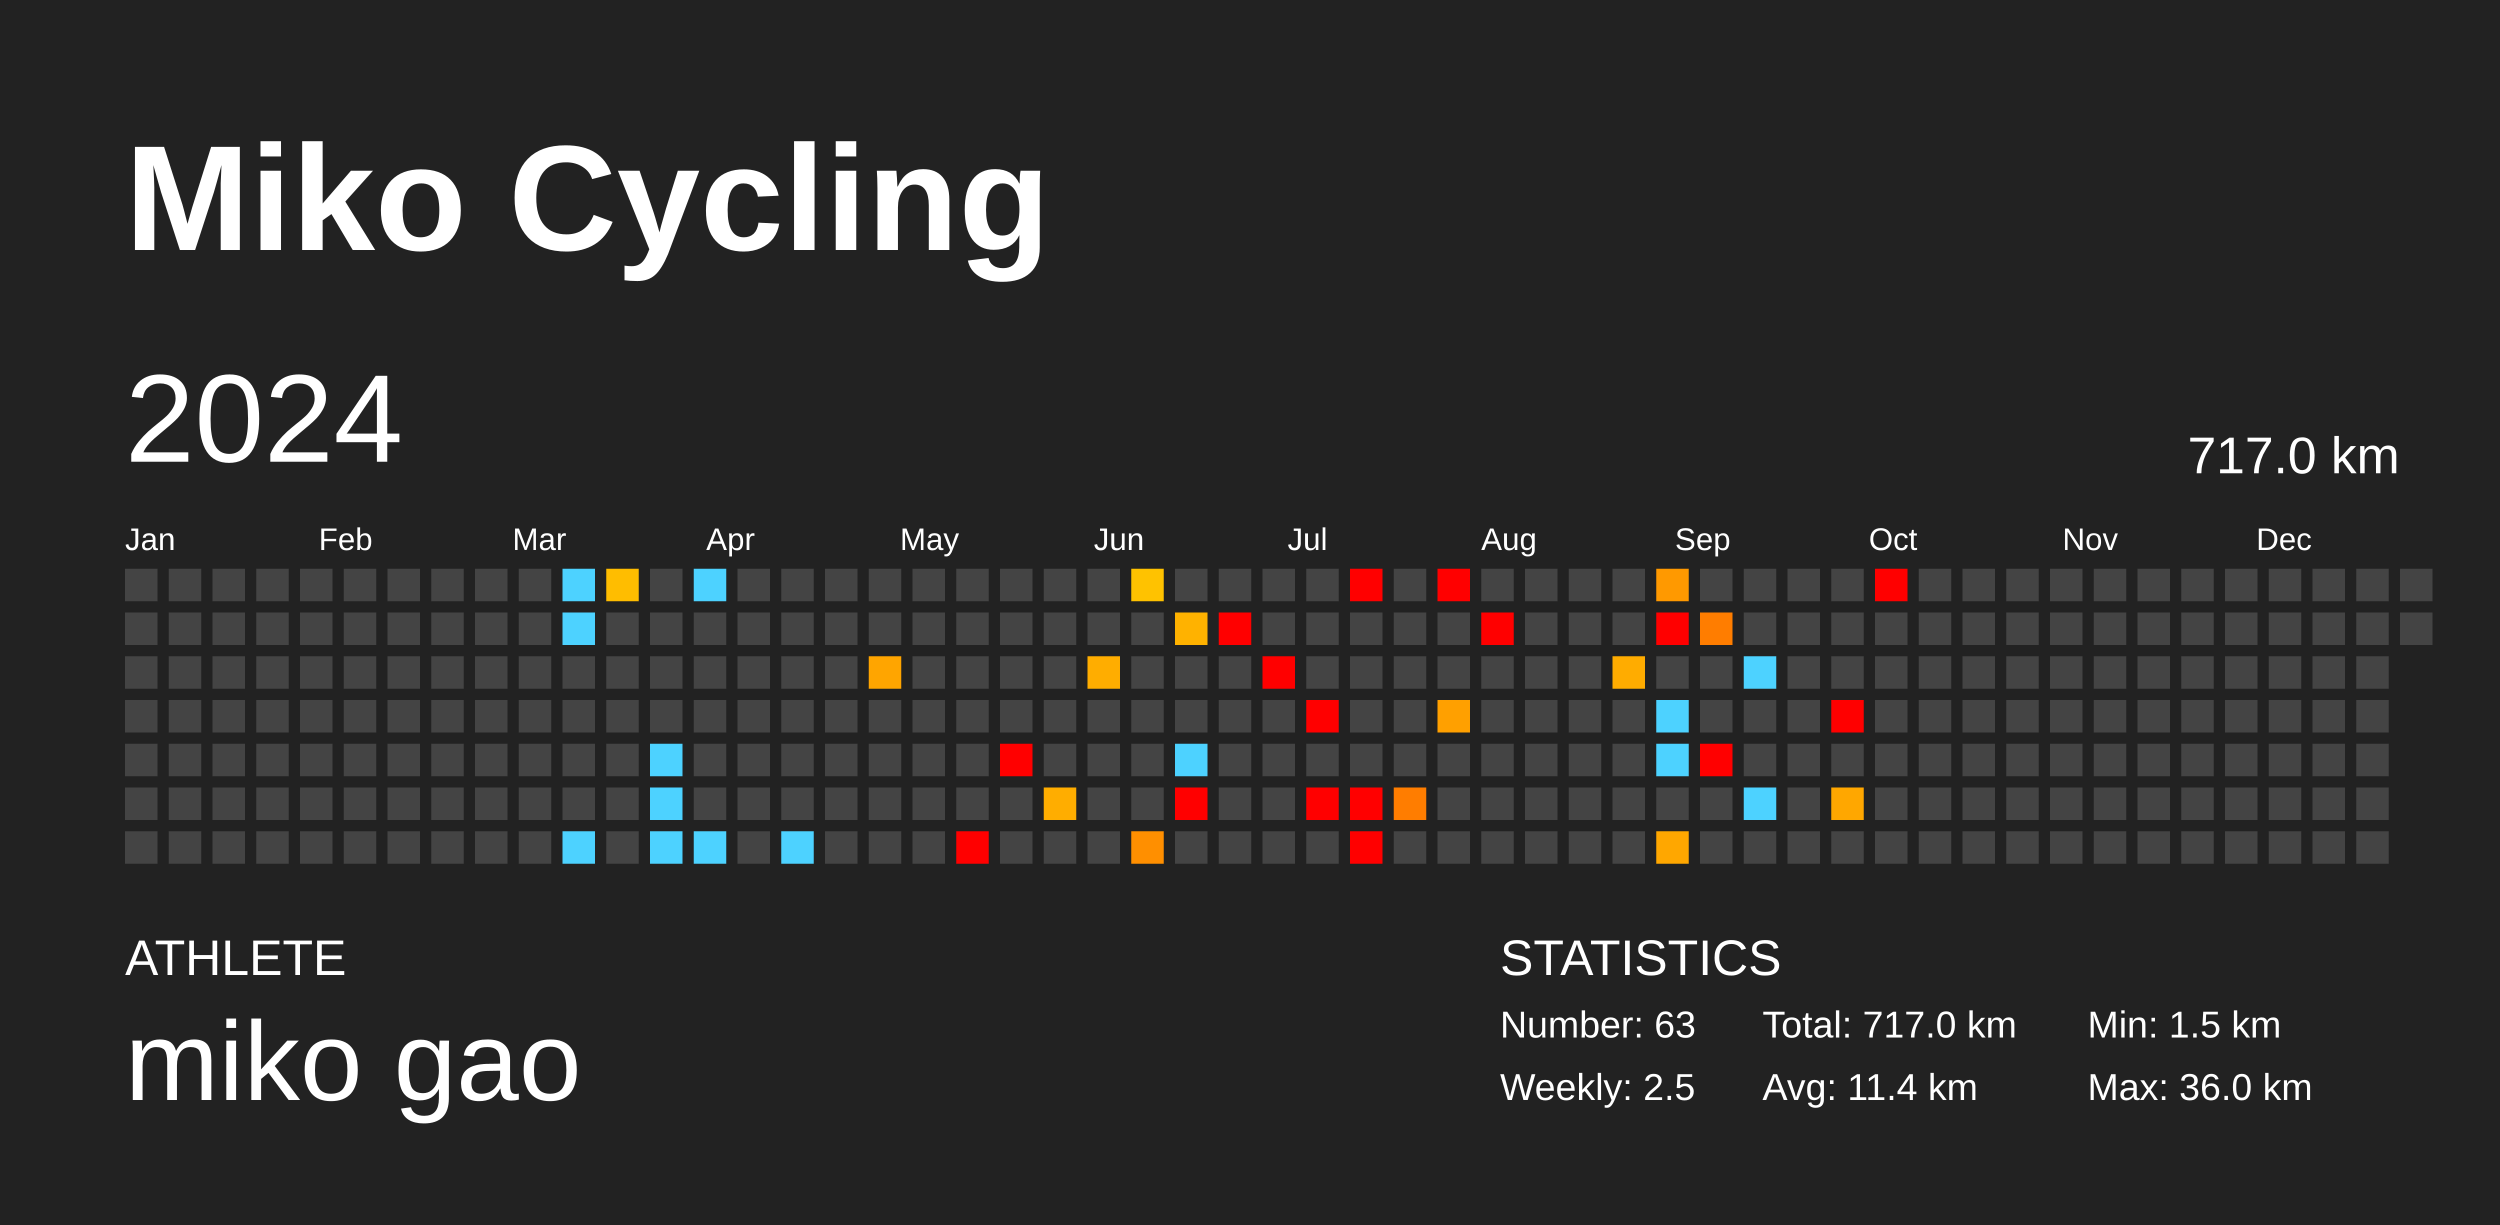
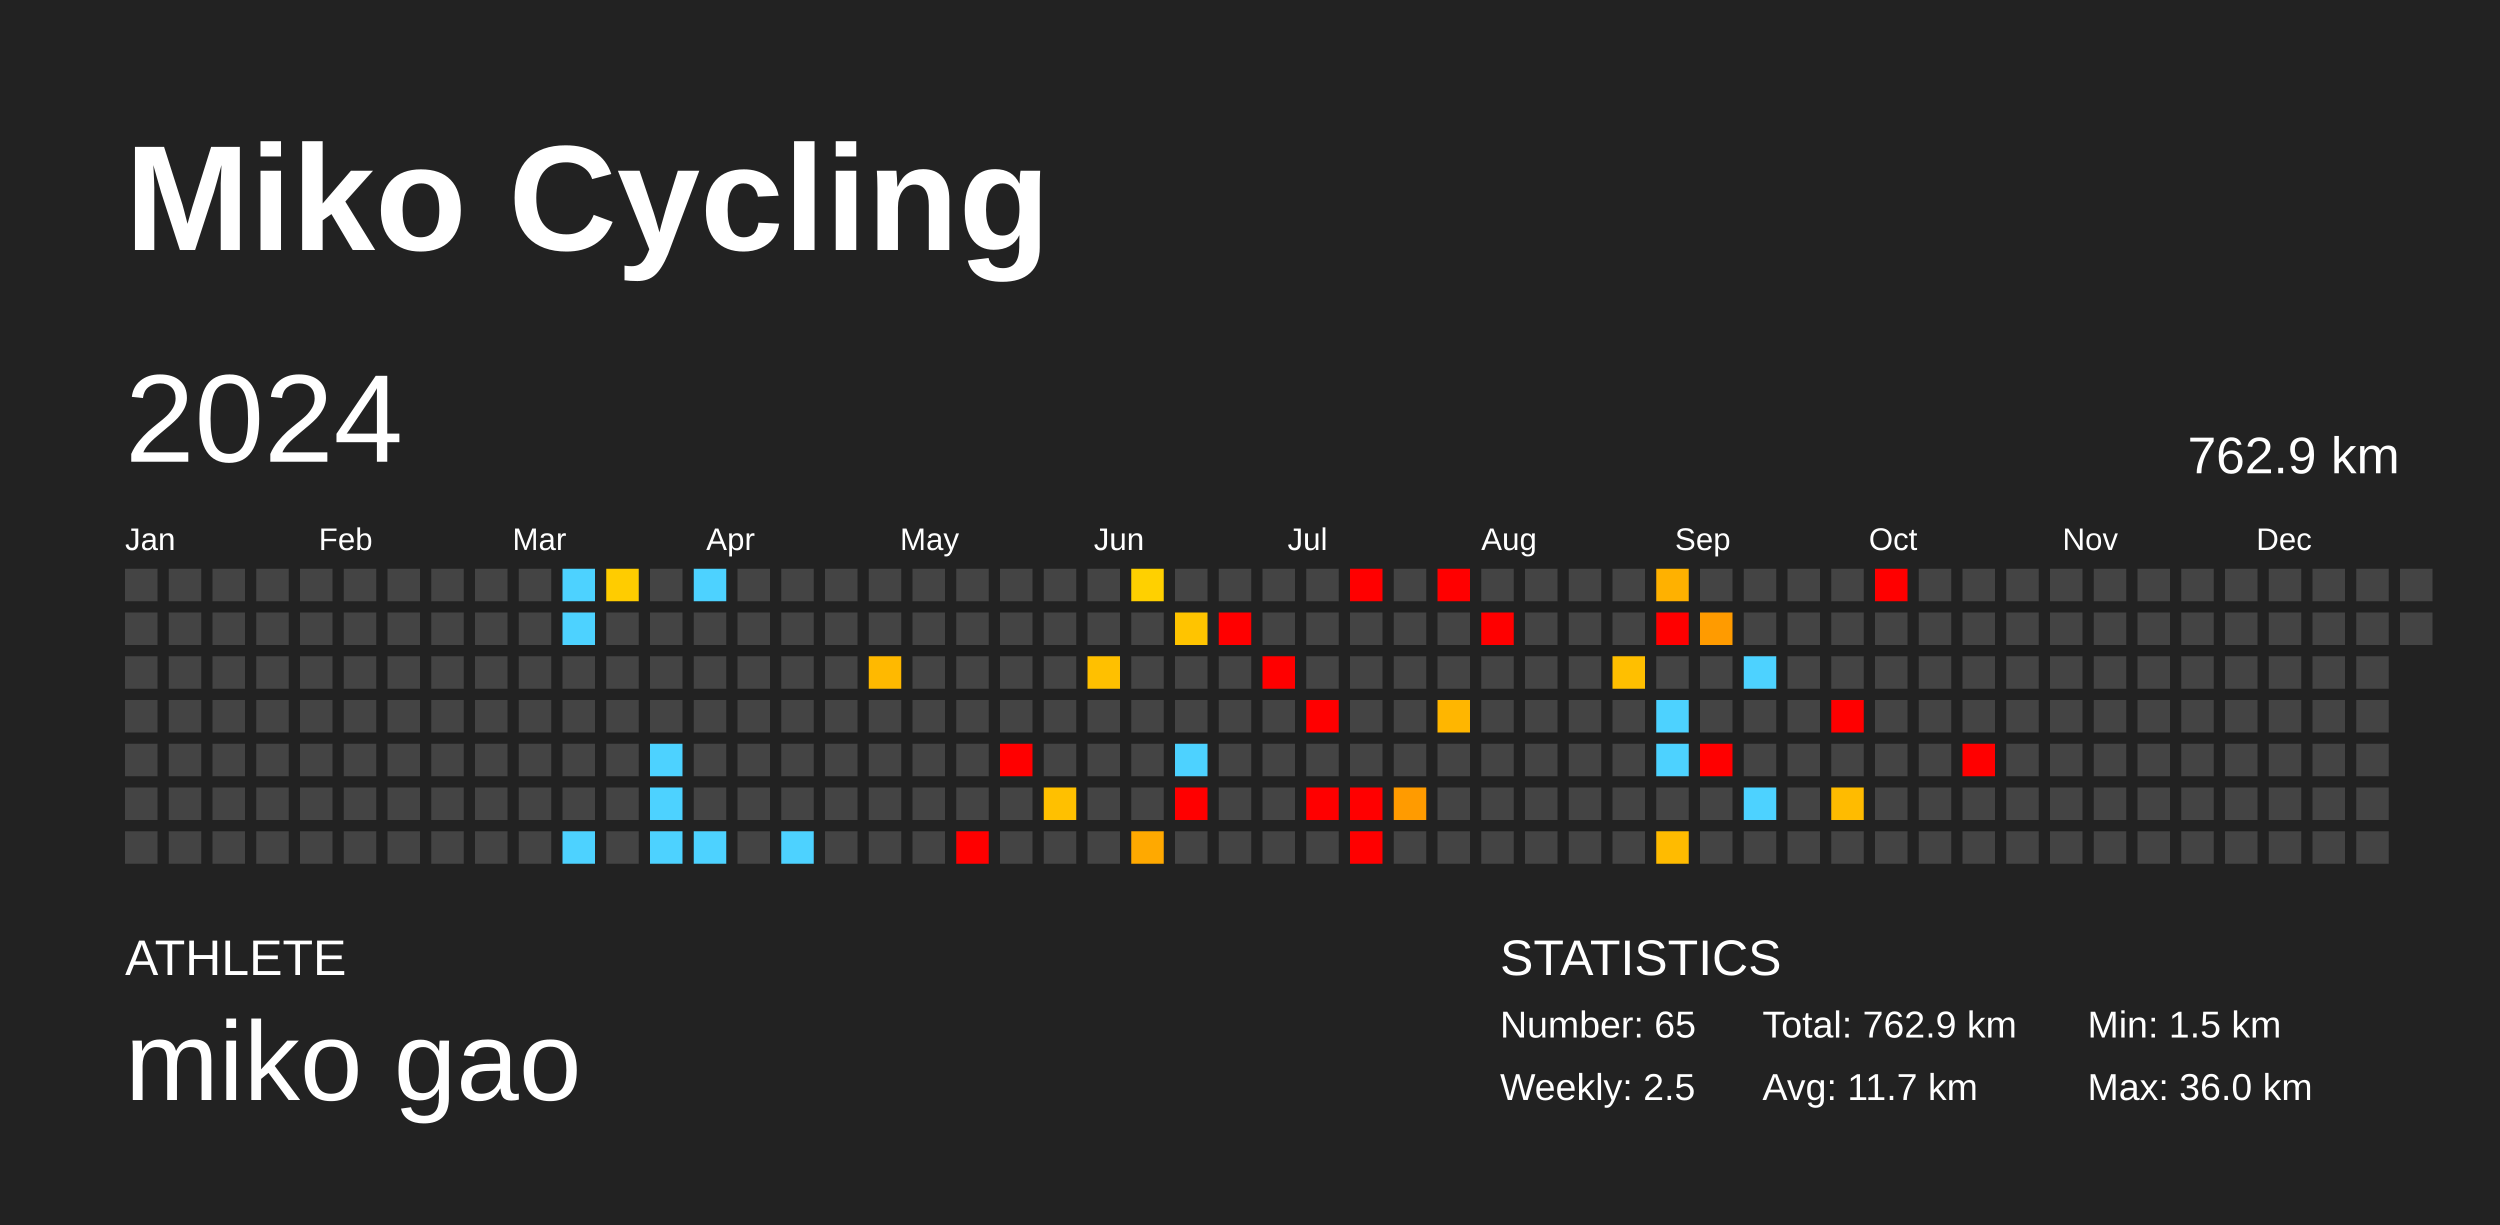
<svg xmlns="http://www.w3.org/2000/svg" baseProfile="full" height="98mm" version="1.1" viewBox="0,0,200,98" width="200mm">
  <defs />
  <rect fill="#222222" height="98" width="200" x="0" y="0" />
  <text fill="#FFFFFF" style="font-size:12px; font-family:Arial; font-weight:bold;" x="10" y="20">Miko Cycling</text>
  <text fill="#FFFFFF" style="font-size:4px; font-family:Arial" x="10" y="78">ATHLETE</text>
  <text fill="#FFFFFF" style="font-size:9px; font-family:Arial" x="10" y="88">miko gao</text>
  <text fill="#FFFFFF" style="font-size:4px; font-family:Arial" x="120" y="78">STATISTICS</text>
-   <text fill="#FFFFFF" style="font-size:3px; font-family:Arial" x="120" y="83">Number: 63</text>
+   <text fill="#FFFFFF" style="font-size:3px; font-family:Arial" x="120" y="83">Number: 65</text>
  <text fill="#FFFFFF" style="font-size:3px; font-family:Arial" x="120" y="88">Weekly: 2.5</text>
-   <text fill="#FFFFFF" style="font-size:3px; font-family:Arial" x="141" y="83">Total: 717.0 km</text>
-   <text fill="#FFFFFF" style="font-size:3px; font-family:Arial" x="141" y="88">Avg: 11.4 km</text>
+   <text fill="#FFFFFF" style="font-size:3px; font-family:Arial" x="141" y="83">Total: 762.9 km</text>
+   <text fill="#FFFFFF" style="font-size:3px; font-family:Arial" x="141" y="88">Avg: 11.7 km</text>
  <text fill="#FFFFFF" style="font-size:3px; font-family:Arial" x="167" y="83">Min: 1.5 km</text>
  <text fill="#FFFFFF" style="font-size:3px; font-family:Arial" x="167" y="88">Max: 36.0 km</text>
  <text dominant-baseline="hanging" fill="#FFFFFF" style="font-size:10.0px; font-family:Arial;" x="10" y="30">2024</text>
-   <text dominant-baseline="hanging" fill="#FFFFFF" style="font-size:4.125px; font-family:Arial;" x="175" y="35">717.0 km</text>
+   <text dominant-baseline="hanging" fill="#FFFFFF" style="font-size:4.125px; font-family:Arial;" x="175" y="35">762.9 km</text>
  <text fill="#FFFFFF" style="font-size:2.5px; font-family:Arial" x="10.0" y="44">Jan</text>
  <text fill="#FFFFFF" style="font-size:2.5px; font-family:Arial" x="25.5" y="44">Feb</text>
  <text fill="#FFFFFF" style="font-size:2.5px; font-family:Arial" x="41.0" y="44">Mar</text>
  <text fill="#FFFFFF" style="font-size:2.5px; font-family:Arial" x="56.5" y="44">Apr</text>
  <text fill="#FFFFFF" style="font-size:2.5px; font-family:Arial" x="72.0" y="44">May</text>
  <text fill="#FFFFFF" style="font-size:2.5px; font-family:Arial" x="87.5" y="44">Jun</text>
  <text fill="#FFFFFF" style="font-size:2.5px; font-family:Arial" x="103.0" y="44">Jul</text>
  <text fill="#FFFFFF" style="font-size:2.5px; font-family:Arial" x="118.5" y="44">Aug</text>
  <text fill="#FFFFFF" style="font-size:2.5px; font-family:Arial" x="134.0" y="44">Sep</text>
  <text fill="#FFFFFF" style="font-size:2.5px; font-family:Arial" x="149.5" y="44">Oct</text>
  <text fill="#FFFFFF" style="font-size:2.5px; font-family:Arial" x="165.0" y="44">Nov</text>
  <text fill="#FFFFFF" style="font-size:2.5px; font-family:Arial" x="180.5" y="44">Dec</text>
  <rect fill="#444444" height="2.6" width="2.6" x="10.0" y="45.5" />
  <rect fill="#444444" height="2.6" width="2.6" x="10.0" y="49.0" />
  <rect fill="#444444" height="2.6" width="2.6" x="10.0" y="52.5" />
  <rect fill="#444444" height="2.6" width="2.6" x="10.0" y="56.0" />
  <rect fill="#444444" height="2.6" width="2.6" x="10.0" y="59.5" />
  <rect fill="#444444" height="2.6" width="2.6" x="10.0" y="63.0" />
  <rect fill="#444444" height="2.6" width="2.6" x="10.0" y="66.5" />
  <rect fill="#444444" height="2.6" width="2.6" x="13.5" y="45.5" />
  <rect fill="#444444" height="2.6" width="2.6" x="13.5" y="49.0" />
  <rect fill="#444444" height="2.6" width="2.6" x="13.5" y="52.5" />
  <rect fill="#444444" height="2.6" width="2.6" x="13.5" y="56.0" />
  <rect fill="#444444" height="2.6" width="2.6" x="13.5" y="59.5" />
  <rect fill="#444444" height="2.6" width="2.6" x="13.5" y="63.0" />
  <rect fill="#444444" height="2.6" width="2.6" x="13.5" y="66.5" />
  <rect fill="#444444" height="2.6" width="2.6" x="17.0" y="45.5" />
  <rect fill="#444444" height="2.6" width="2.6" x="17.0" y="49.0" />
  <rect fill="#444444" height="2.6" width="2.6" x="17.0" y="52.5" />
  <rect fill="#444444" height="2.6" width="2.6" x="17.0" y="56.0" />
  <rect fill="#444444" height="2.6" width="2.6" x="17.0" y="59.5" />
  <rect fill="#444444" height="2.6" width="2.6" x="17.0" y="63.0" />
  <rect fill="#444444" height="2.6" width="2.6" x="17.0" y="66.5" />
  <rect fill="#444444" height="2.6" width="2.6" x="20.5" y="45.5" />
  <rect fill="#444444" height="2.6" width="2.6" x="20.5" y="49.0" />
  <rect fill="#444444" height="2.6" width="2.6" x="20.5" y="52.5" />
  <rect fill="#444444" height="2.6" width="2.6" x="20.5" y="56.0" />
  <rect fill="#444444" height="2.6" width="2.6" x="20.5" y="59.5" />
  <rect fill="#444444" height="2.6" width="2.6" x="20.5" y="63.0" />
  <rect fill="#444444" height="2.6" width="2.6" x="20.5" y="66.5" />
  <rect fill="#444444" height="2.6" width="2.6" x="24.0" y="45.5" />
  <rect fill="#444444" height="2.6" width="2.6" x="24.0" y="49.0" />
  <rect fill="#444444" height="2.6" width="2.6" x="24.0" y="52.5" />
  <rect fill="#444444" height="2.6" width="2.6" x="24.0" y="56.0" />
  <rect fill="#444444" height="2.6" width="2.6" x="24.0" y="59.5" />
  <rect fill="#444444" height="2.6" width="2.6" x="24.0" y="63.0" />
  <rect fill="#444444" height="2.6" width="2.6" x="24.0" y="66.5" />
  <rect fill="#444444" height="2.6" width="2.6" x="27.5" y="45.5" />
  <rect fill="#444444" height="2.6" width="2.6" x="27.5" y="49.0" />
  <rect fill="#444444" height="2.6" width="2.6" x="27.5" y="52.5" />
  <rect fill="#444444" height="2.6" width="2.6" x="27.5" y="56.0" />
  <rect fill="#444444" height="2.6" width="2.6" x="27.5" y="59.5" />
  <rect fill="#444444" height="2.6" width="2.6" x="27.5" y="63.0" />
  <rect fill="#444444" height="2.6" width="2.6" x="27.5" y="66.5" />
  <rect fill="#444444" height="2.6" width="2.6" x="31.0" y="45.5" />
  <rect fill="#444444" height="2.6" width="2.6" x="31.0" y="49.0" />
  <rect fill="#444444" height="2.6" width="2.6" x="31.0" y="52.5" />
  <rect fill="#444444" height="2.6" width="2.6" x="31.0" y="56.0" />
  <rect fill="#444444" height="2.6" width="2.6" x="31.0" y="59.5" />
  <rect fill="#444444" height="2.6" width="2.6" x="31.0" y="63.0" />
  <rect fill="#444444" height="2.6" width="2.6" x="31.0" y="66.5" />
  <rect fill="#444444" height="2.6" width="2.6" x="34.5" y="45.5" />
  <rect fill="#444444" height="2.6" width="2.6" x="34.5" y="49.0" />
  <rect fill="#444444" height="2.6" width="2.6" x="34.5" y="52.5" />
  <rect fill="#444444" height="2.6" width="2.6" x="34.5" y="56.0" />
  <rect fill="#444444" height="2.6" width="2.6" x="34.5" y="59.5" />
  <rect fill="#444444" height="2.6" width="2.6" x="34.5" y="63.0" />
  <rect fill="#444444" height="2.6" width="2.6" x="34.5" y="66.5" />
  <rect fill="#444444" height="2.6" width="2.6" x="38.0" y="45.5" />
  <rect fill="#444444" height="2.6" width="2.6" x="38.0" y="49.0" />
  <rect fill="#444444" height="2.6" width="2.6" x="38.0" y="52.5" />
  <rect fill="#444444" height="2.6" width="2.6" x="38.0" y="56.0" />
  <rect fill="#444444" height="2.6" width="2.6" x="38.0" y="59.5" />
  <rect fill="#444444" height="2.6" width="2.6" x="38.0" y="63.0" />
  <rect fill="#444444" height="2.6" width="2.6" x="38.0" y="66.5" />
  <rect fill="#444444" height="2.6" width="2.6" x="41.5" y="45.5" />
  <rect fill="#444444" height="2.6" width="2.6" x="41.5" y="49.0" />
  <rect fill="#444444" height="2.6" width="2.6" x="41.5" y="52.5" />
  <rect fill="#444444" height="2.6" width="2.6" x="41.5" y="56.0" />
  <rect fill="#444444" height="2.6" width="2.6" x="41.5" y="59.5" />
  <rect fill="#444444" height="2.6" width="2.6" x="41.5" y="63.0" />
  <rect fill="#444444" height="2.6" width="2.6" x="41.5" y="66.5" />
  <rect fill="#4dd2ff" height="2.6" width="2.6" x="45.0" y="45.5" />
  <rect fill="#4dd2ff" height="2.6" width="2.6" x="45.0" y="49.0" />
  <rect fill="#444444" height="2.6" width="2.6" x="45.0" y="52.5" />
  <rect fill="#444444" height="2.6" width="2.6" x="45.0" y="56.0" />
  <rect fill="#444444" height="2.6" width="2.6" x="45.0" y="59.5" />
  <rect fill="#444444" height="2.6" width="2.6" x="45.0" y="63.0" />
  <rect fill="#4dd2ff" height="2.6" width="2.6" x="45.0" y="66.5" />
-   <rect fill="#ffbd00" height="2.6" width="2.6" x="48.5" y="45.5" />
+   <rect fill="#ffcc00" height="2.6" width="2.6" x="48.5" y="45.5" />
  <rect fill="#444444" height="2.6" width="2.6" x="48.5" y="49.0" />
  <rect fill="#444444" height="2.6" width="2.6" x="48.5" y="52.5" />
  <rect fill="#444444" height="2.6" width="2.6" x="48.5" y="56.0" />
  <rect fill="#444444" height="2.6" width="2.6" x="48.5" y="59.5" />
  <rect fill="#444444" height="2.6" width="2.6" x="48.5" y="63.0" />
  <rect fill="#444444" height="2.6" width="2.6" x="48.5" y="66.5" />
  <rect fill="#444444" height="2.6" width="2.6" x="52.0" y="45.5" />
  <rect fill="#444444" height="2.6" width="2.6" x="52.0" y="49.0" />
  <rect fill="#444444" height="2.6" width="2.6" x="52.0" y="52.5" />
  <rect fill="#444444" height="2.6" width="2.6" x="52.0" y="56.0" />
  <rect fill="#4dd2ff" height="2.6" width="2.6" x="52.0" y="59.5" />
  <rect fill="#4dd2ff" height="2.6" width="2.6" x="52.0" y="63.0" />
  <rect fill="#4dd2ff" height="2.6" width="2.6" x="52.0" y="66.5" />
  <rect fill="#4dd2ff" height="2.6" width="2.6" x="55.5" y="45.5" />
  <rect fill="#444444" height="2.6" width="2.6" x="55.5" y="49.0" />
  <rect fill="#444444" height="2.6" width="2.6" x="55.5" y="52.5" />
  <rect fill="#444444" height="2.6" width="2.6" x="55.5" y="56.0" />
  <rect fill="#444444" height="2.6" width="2.6" x="55.5" y="59.5" />
  <rect fill="#444444" height="2.6" width="2.6" x="55.5" y="63.0" />
  <rect fill="#4dd2ff" height="2.6" width="2.6" x="55.5" y="66.5" />
  <rect fill="#444444" height="2.6" width="2.6" x="59.0" y="45.5" />
  <rect fill="#444444" height="2.6" width="2.6" x="59.0" y="49.0" />
  <rect fill="#444444" height="2.6" width="2.6" x="59.0" y="52.5" />
  <rect fill="#444444" height="2.6" width="2.6" x="59.0" y="56.0" />
  <rect fill="#444444" height="2.6" width="2.6" x="59.0" y="59.5" />
  <rect fill="#444444" height="2.6" width="2.6" x="59.0" y="63.0" />
  <rect fill="#444444" height="2.6" width="2.6" x="59.0" y="66.5" />
  <rect fill="#444444" height="2.6" width="2.6" x="62.5" y="45.5" />
  <rect fill="#444444" height="2.6" width="2.6" x="62.5" y="49.0" />
  <rect fill="#444444" height="2.6" width="2.6" x="62.5" y="52.5" />
  <rect fill="#444444" height="2.6" width="2.6" x="62.5" y="56.0" />
  <rect fill="#444444" height="2.6" width="2.6" x="62.5" y="59.5" />
  <rect fill="#444444" height="2.6" width="2.6" x="62.5" y="63.0" />
  <rect fill="#4dd2ff" height="2.6" width="2.6" x="62.5" y="66.5" />
  <rect fill="#444444" height="2.6" width="2.6" x="66.0" y="45.5" />
  <rect fill="#444444" height="2.6" width="2.6" x="66.0" y="49.0" />
  <rect fill="#444444" height="2.6" width="2.6" x="66.0" y="52.5" />
  <rect fill="#444444" height="2.6" width="2.6" x="66.0" y="56.0" />
  <rect fill="#444444" height="2.6" width="2.6" x="66.0" y="59.5" />
  <rect fill="#444444" height="2.6" width="2.6" x="66.0" y="63.0" />
  <rect fill="#444444" height="2.6" width="2.6" x="66.0" y="66.5" />
  <rect fill="#444444" height="2.6" width="2.6" x="69.5" y="45.5" />
  <rect fill="#444444" height="2.6" width="2.6" x="69.5" y="49.0" />
-   <rect fill="#ffa500" height="2.6" width="2.6" x="69.5" y="52.5" />
+   <rect fill="#ffb900" height="2.6" width="2.6" x="69.5" y="52.5" />
  <rect fill="#444444" height="2.6" width="2.6" x="69.5" y="56.0" />
  <rect fill="#444444" height="2.6" width="2.6" x="69.5" y="59.5" />
  <rect fill="#444444" height="2.6" width="2.6" x="69.5" y="63.0" />
  <rect fill="#444444" height="2.6" width="2.6" x="69.5" y="66.5" />
  <rect fill="#444444" height="2.6" width="2.6" x="73.0" y="45.5" />
  <rect fill="#444444" height="2.6" width="2.6" x="73.0" y="49.0" />
  <rect fill="#444444" height="2.6" width="2.6" x="73.0" y="52.5" />
  <rect fill="#444444" height="2.6" width="2.6" x="73.0" y="56.0" />
  <rect fill="#444444" height="2.6" width="2.6" x="73.0" y="59.5" />
  <rect fill="#444444" height="2.6" width="2.6" x="73.0" y="63.0" />
  <rect fill="#444444" height="2.6" width="2.6" x="73.0" y="66.5" />
  <rect fill="#444444" height="2.6" width="2.6" x="76.5" y="45.5" />
  <rect fill="#444444" height="2.6" width="2.6" x="76.5" y="49.0" />
  <rect fill="#444444" height="2.6" width="2.6" x="76.5" y="52.5" />
  <rect fill="#444444" height="2.6" width="2.6" x="76.5" y="56.0" />
  <rect fill="#444444" height="2.6" width="2.6" x="76.5" y="59.5" />
  <rect fill="#444444" height="2.6" width="2.6" x="76.5" y="63.0" />
  <rect fill="red" height="2.6" width="2.6" x="76.5" y="66.5" />
  <rect fill="#444444" height="2.6" width="2.6" x="80.0" y="45.5" />
  <rect fill="#444444" height="2.6" width="2.6" x="80.0" y="49.0" />
  <rect fill="#444444" height="2.6" width="2.6" x="80.0" y="52.5" />
  <rect fill="#444444" height="2.6" width="2.6" x="80.0" y="56.0" />
  <rect fill="red" height="2.6" width="2.6" x="80.0" y="59.5" />
  <rect fill="#444444" height="2.6" width="2.6" x="80.0" y="63.0" />
  <rect fill="#444444" height="2.6" width="2.6" x="80.0" y="66.5" />
  <rect fill="#444444" height="2.6" width="2.6" x="83.5" y="45.5" />
  <rect fill="#444444" height="2.6" width="2.6" x="83.5" y="49.0" />
  <rect fill="#444444" height="2.6" width="2.6" x="83.5" y="52.5" />
  <rect fill="#444444" height="2.6" width="2.6" x="83.5" y="56.0" />
  <rect fill="#444444" height="2.6" width="2.6" x="83.5" y="59.5" />
-   <rect fill="#ffad00" height="2.6" width="2.6" x="83.5" y="63.0" />
+   <rect fill="#ffc000" height="2.6" width="2.6" x="83.5" y="63.0" />
  <rect fill="#444444" height="2.6" width="2.6" x="83.5" y="66.5" />
  <rect fill="#444444" height="2.6" width="2.6" x="87.0" y="45.5" />
  <rect fill="#444444" height="2.6" width="2.6" x="87.0" y="49.0" />
-   <rect fill="#ffad00" height="2.6" width="2.6" x="87.0" y="52.5" />
+   <rect fill="#ffc000" height="2.6" width="2.6" x="87.0" y="52.5" />
  <rect fill="#444444" height="2.6" width="2.6" x="87.0" y="56.0" />
  <rect fill="#444444" height="2.6" width="2.6" x="87.0" y="59.5" />
  <rect fill="#444444" height="2.6" width="2.6" x="87.0" y="63.0" />
  <rect fill="#444444" height="2.6" width="2.6" x="87.0" y="66.5" />
-   <rect fill="#ffc200" height="2.6" width="2.6" x="90.5" y="45.5" />
+   <rect fill="#ffd000" height="2.6" width="2.6" x="90.5" y="45.5" />
  <rect fill="#444444" height="2.6" width="2.6" x="90.5" y="49.0" />
  <rect fill="#444444" height="2.6" width="2.6" x="90.5" y="52.5" />
  <rect fill="#444444" height="2.6" width="2.6" x="90.5" y="56.0" />
  <rect fill="#444444" height="2.6" width="2.6" x="90.5" y="59.5" />
  <rect fill="#444444" height="2.6" width="2.6" x="90.5" y="63.0" />
-   <rect fill="#ff8f00" height="2.6" width="2.6" x="90.5" y="66.5" />
+   <rect fill="#ffa900" height="2.6" width="2.6" x="90.5" y="66.5" />
  <rect fill="#444444" height="2.6" width="2.6" x="94.0" y="45.5" />
-   <rect fill="#ffb200" height="2.6" width="2.6" x="94.0" y="49.0" />
+   <rect fill="#ffc400" height="2.6" width="2.6" x="94.0" y="49.0" />
  <rect fill="#444444" height="2.6" width="2.6" x="94.0" y="52.5" />
  <rect fill="#444444" height="2.6" width="2.6" x="94.0" y="56.0" />
  <rect fill="#4dd2ff" height="2.6" width="2.6" x="94.0" y="59.5" />
  <rect fill="red" height="2.6" width="2.6" x="94.0" y="63.0" />
  <rect fill="#444444" height="2.6" width="2.6" x="94.0" y="66.5" />
  <rect fill="#444444" height="2.6" width="2.6" x="97.5" y="45.5" />
  <rect fill="red" height="2.6" width="2.6" x="97.5" y="49.0" />
  <rect fill="#444444" height="2.6" width="2.6" x="97.5" y="52.5" />
  <rect fill="#444444" height="2.6" width="2.6" x="97.5" y="56.0" />
  <rect fill="#444444" height="2.6" width="2.6" x="97.5" y="59.5" />
  <rect fill="#444444" height="2.6" width="2.6" x="97.5" y="63.0" />
  <rect fill="#444444" height="2.6" width="2.6" x="97.5" y="66.5" />
  <rect fill="#444444" height="2.6" width="2.6" x="101.0" y="45.5" />
  <rect fill="#444444" height="2.6" width="2.6" x="101.0" y="49.0" />
  <rect fill="red" height="2.6" width="2.6" x="101.0" y="52.5" />
  <rect fill="#444444" height="2.6" width="2.6" x="101.0" y="56.0" />
  <rect fill="#444444" height="2.6" width="2.6" x="101.0" y="59.5" />
  <rect fill="#444444" height="2.6" width="2.6" x="101.0" y="63.0" />
  <rect fill="#444444" height="2.6" width="2.6" x="101.0" y="66.5" />
  <rect fill="#444444" height="2.6" width="2.6" x="104.5" y="45.5" />
  <rect fill="#444444" height="2.6" width="2.6" x="104.5" y="49.0" />
  <rect fill="#444444" height="2.6" width="2.6" x="104.5" y="52.5" />
  <rect fill="red" height="2.6" width="2.6" x="104.5" y="56.0" />
  <rect fill="#444444" height="2.6" width="2.6" x="104.5" y="59.5" />
  <rect fill="red" height="2.6" width="2.6" x="104.5" y="63.0" />
  <rect fill="#444444" height="2.6" width="2.6" x="104.5" y="66.5" />
  <rect fill="red" height="2.6" width="2.6" x="108.0" y="45.5" />
  <rect fill="#444444" height="2.6" width="2.6" x="108.0" y="49.0" />
  <rect fill="#444444" height="2.6" width="2.6" x="108.0" y="52.5" />
  <rect fill="#444444" height="2.6" width="2.6" x="108.0" y="56.0" />
  <rect fill="#444444" height="2.6" width="2.6" x="108.0" y="59.5" />
  <rect fill="red" height="2.6" width="2.6" x="108.0" y="63.0" />
  <rect fill="red" height="2.6" width="2.6" x="108.0" y="66.5" />
  <rect fill="#444444" height="2.6" width="2.6" x="111.5" y="45.5" />
  <rect fill="#444444" height="2.6" width="2.6" x="111.5" y="49.0" />
  <rect fill="#444444" height="2.6" width="2.6" x="111.5" y="52.5" />
  <rect fill="#444444" height="2.6" width="2.6" x="111.5" y="56.0" />
  <rect fill="#444444" height="2.6" width="2.6" x="111.5" y="59.5" />
-   <rect fill="#ff7d00" height="2.6" width="2.6" x="111.5" y="63.0" />
+   <rect fill="#ff9b00" height="2.6" width="2.6" x="111.5" y="63.0" />
  <rect fill="#444444" height="2.6" width="2.6" x="111.5" y="66.5" />
  <rect fill="red" height="2.6" width="2.6" x="115.0" y="45.5" />
  <rect fill="#444444" height="2.6" width="2.6" x="115.0" y="49.0" />
  <rect fill="#444444" height="2.6" width="2.6" x="115.0" y="52.5" />
-   <rect fill="#ffa000" height="2.6" width="2.6" x="115.0" y="56.0" />
+   <rect fill="#ffb600" height="2.6" width="2.6" x="115.0" y="56.0" />
  <rect fill="#444444" height="2.6" width="2.6" x="115.0" y="59.5" />
  <rect fill="#444444" height="2.6" width="2.6" x="115.0" y="63.0" />
  <rect fill="#444444" height="2.6" width="2.6" x="115.0" y="66.5" />
  <rect fill="#444444" height="2.6" width="2.6" x="118.5" y="45.5" />
  <rect fill="red" height="2.6" width="2.6" x="118.5" y="49.0" />
  <rect fill="#444444" height="2.6" width="2.6" x="118.5" y="52.5" />
  <rect fill="#444444" height="2.6" width="2.6" x="118.5" y="56.0" />
  <rect fill="#444444" height="2.6" width="2.6" x="118.5" y="59.5" />
  <rect fill="#444444" height="2.6" width="2.6" x="118.5" y="63.0" />
  <rect fill="#444444" height="2.6" width="2.6" x="118.5" y="66.5" />
  <rect fill="#444444" height="2.6" width="2.6" x="122.0" y="45.5" />
  <rect fill="#444444" height="2.6" width="2.6" x="122.0" y="49.0" />
  <rect fill="#444444" height="2.6" width="2.6" x="122.0" y="52.5" />
  <rect fill="#444444" height="2.6" width="2.6" x="122.0" y="56.0" />
  <rect fill="#444444" height="2.6" width="2.6" x="122.0" y="59.5" />
  <rect fill="#444444" height="2.6" width="2.6" x="122.0" y="63.0" />
  <rect fill="#444444" height="2.6" width="2.6" x="122.0" y="66.5" />
  <rect fill="#444444" height="2.6" width="2.6" x="125.5" y="45.5" />
  <rect fill="#444444" height="2.6" width="2.6" x="125.5" y="49.0" />
  <rect fill="#444444" height="2.6" width="2.6" x="125.5" y="52.5" />
  <rect fill="#444444" height="2.6" width="2.6" x="125.5" y="56.0" />
  <rect fill="#444444" height="2.6" width="2.6" x="125.5" y="59.5" />
  <rect fill="#444444" height="2.6" width="2.6" x="125.5" y="63.0" />
  <rect fill="#444444" height="2.6" width="2.6" x="125.5" y="66.5" />
  <rect fill="#444444" height="2.6" width="2.6" x="129.0" y="45.5" />
  <rect fill="#444444" height="2.6" width="2.6" x="129.0" y="49.0" />
-   <rect fill="#ffac00" height="2.6" width="2.6" x="129.0" y="52.5" />
+   <rect fill="#ffbf00" height="2.6" width="2.6" x="129.0" y="52.5" />
  <rect fill="#444444" height="2.6" width="2.6" x="129.0" y="56.0" />
  <rect fill="#444444" height="2.6" width="2.6" x="129.0" y="59.5" />
  <rect fill="#444444" height="2.6" width="2.6" x="129.0" y="63.0" />
  <rect fill="#444444" height="2.6" width="2.6" x="129.0" y="66.5" />
-   <rect fill="#ff9900" height="2.6" width="2.6" x="132.5" y="45.5" />
+   <rect fill="#ffb100" height="2.6" width="2.6" x="132.5" y="45.5" />
  <rect fill="red" height="2.6" width="2.6" x="132.5" y="49.0" />
  <rect fill="#444444" height="2.6" width="2.6" x="132.5" y="52.5" />
  <rect fill="#4dd2ff" height="2.6" width="2.6" x="132.5" y="56.0" />
  <rect fill="#4dd2ff" height="2.6" width="2.6" x="132.5" y="59.5" />
  <rect fill="#444444" height="2.6" width="2.6" x="132.5" y="63.0" />
-   <rect fill="#ffa700" height="2.6" width="2.6" x="132.5" y="66.5" />
+   <rect fill="#ffbb00" height="2.6" width="2.6" x="132.5" y="66.5" />
  <rect fill="#444444" height="2.6" width="2.6" x="136.0" y="45.5" />
-   <rect fill="#ff7d00" height="2.6" width="2.6" x="136.0" y="49.0" />
+   <rect fill="#ff9b00" height="2.6" width="2.6" x="136.0" y="49.0" />
  <rect fill="#444444" height="2.6" width="2.6" x="136.0" y="52.5" />
  <rect fill="#444444" height="2.6" width="2.6" x="136.0" y="56.0" />
  <rect fill="red" height="2.6" width="2.6" x="136.0" y="59.5" />
  <rect fill="#444444" height="2.6" width="2.6" x="136.0" y="63.0" />
  <rect fill="#444444" height="2.6" width="2.6" x="136.0" y="66.5" />
  <rect fill="#444444" height="2.6" width="2.6" x="139.5" y="45.5" />
  <rect fill="#444444" height="2.6" width="2.6" x="139.5" y="49.0" />
  <rect fill="#4dd2ff" height="2.6" width="2.6" x="139.5" y="52.5" />
  <rect fill="#444444" height="2.6" width="2.6" x="139.5" y="56.0" />
  <rect fill="#444444" height="2.6" width="2.6" x="139.5" y="59.5" />
  <rect fill="#4dd2ff" height="2.6" width="2.6" x="139.5" y="63.0" />
  <rect fill="#444444" height="2.6" width="2.6" x="139.5" y="66.5" />
  <rect fill="#444444" height="2.6" width="2.6" x="143.0" y="45.5" />
  <rect fill="#444444" height="2.6" width="2.6" x="143.0" y="49.0" />
  <rect fill="#444444" height="2.6" width="2.6" x="143.0" y="52.5" />
  <rect fill="#444444" height="2.6" width="2.6" x="143.0" y="56.0" />
  <rect fill="#444444" height="2.6" width="2.6" x="143.0" y="59.5" />
  <rect fill="#444444" height="2.6" width="2.6" x="143.0" y="63.0" />
  <rect fill="#444444" height="2.6" width="2.6" x="143.0" y="66.5" />
  <rect fill="#444444" height="2.6" width="2.6" x="146.5" y="45.5" />
  <rect fill="#444444" height="2.6" width="2.6" x="146.5" y="49.0" />
  <rect fill="#444444" height="2.6" width="2.6" x="146.5" y="52.5" />
  <rect fill="red" height="2.6" width="2.6" x="146.5" y="56.0" />
  <rect fill="#444444" height="2.6" width="2.6" x="146.5" y="59.5" />
-   <rect fill="#ffa700" height="2.6" width="2.6" x="146.5" y="63.0" />
+   <rect fill="#ffbb00" height="2.6" width="2.6" x="146.5" y="63.0" />
  <rect fill="#444444" height="2.6" width="2.6" x="146.5" y="66.5" />
  <rect fill="red" height="2.6" width="2.6" x="150.0" y="45.5" />
  <rect fill="#444444" height="2.6" width="2.6" x="150.0" y="49.0" />
  <rect fill="#444444" height="2.6" width="2.6" x="150.0" y="52.5" />
  <rect fill="#444444" height="2.6" width="2.6" x="150.0" y="56.0" />
  <rect fill="#444444" height="2.6" width="2.6" x="150.0" y="59.5" />
  <rect fill="#444444" height="2.6" width="2.6" x="150.0" y="63.0" />
  <rect fill="#444444" height="2.6" width="2.6" x="150.0" y="66.5" />
  <rect fill="#444444" height="2.6" width="2.6" x="153.5" y="45.5" />
  <rect fill="#444444" height="2.6" width="2.6" x="153.5" y="49.0" />
  <rect fill="#444444" height="2.6" width="2.6" x="153.5" y="52.5" />
  <rect fill="#444444" height="2.6" width="2.6" x="153.5" y="56.0" />
  <rect fill="#444444" height="2.6" width="2.6" x="153.5" y="59.5" />
  <rect fill="#444444" height="2.6" width="2.6" x="153.5" y="63.0" />
  <rect fill="#444444" height="2.6" width="2.6" x="153.5" y="66.5" />
  <rect fill="#444444" height="2.6" width="2.6" x="157.0" y="45.5" />
  <rect fill="#444444" height="2.6" width="2.6" x="157.0" y="49.0" />
  <rect fill="#444444" height="2.6" width="2.6" x="157.0" y="52.5" />
  <rect fill="#444444" height="2.6" width="2.6" x="157.0" y="56.0" />
-   <rect fill="#444444" height="2.6" width="2.6" x="157.0" y="59.5" />
+   <rect fill="red" height="2.6" width="2.6" x="157.0" y="59.5" />
  <rect fill="#444444" height="2.6" width="2.6" x="157.0" y="63.0" />
  <rect fill="#444444" height="2.6" width="2.6" x="157.0" y="66.5" />
  <rect fill="#444444" height="2.6" width="2.6" x="160.5" y="45.5" />
  <rect fill="#444444" height="2.6" width="2.6" x="160.5" y="49.0" />
  <rect fill="#444444" height="2.6" width="2.6" x="160.5" y="52.5" />
  <rect fill="#444444" height="2.6" width="2.6" x="160.5" y="56.0" />
  <rect fill="#444444" height="2.6" width="2.6" x="160.5" y="59.5" />
  <rect fill="#444444" height="2.6" width="2.6" x="160.5" y="63.0" />
  <rect fill="#444444" height="2.6" width="2.6" x="160.5" y="66.5" />
  <rect fill="#444444" height="2.6" width="2.6" x="164.0" y="45.5" />
  <rect fill="#444444" height="2.6" width="2.6" x="164.0" y="49.0" />
  <rect fill="#444444" height="2.6" width="2.6" x="164.0" y="52.5" />
  <rect fill="#444444" height="2.6" width="2.6" x="164.0" y="56.0" />
  <rect fill="#444444" height="2.6" width="2.6" x="164.0" y="59.5" />
  <rect fill="#444444" height="2.6" width="2.6" x="164.0" y="63.0" />
  <rect fill="#444444" height="2.6" width="2.6" x="164.0" y="66.5" />
  <rect fill="#444444" height="2.6" width="2.6" x="167.5" y="45.5" />
  <rect fill="#444444" height="2.6" width="2.6" x="167.5" y="49.0" />
  <rect fill="#444444" height="2.6" width="2.6" x="167.5" y="52.5" />
  <rect fill="#444444" height="2.6" width="2.6" x="167.5" y="56.0" />
  <rect fill="#444444" height="2.6" width="2.6" x="167.5" y="59.5" />
  <rect fill="#444444" height="2.6" width="2.6" x="167.5" y="63.0" />
  <rect fill="#444444" height="2.6" width="2.6" x="167.5" y="66.5" />
  <rect fill="#444444" height="2.6" width="2.6" x="171.0" y="45.5" />
  <rect fill="#444444" height="2.6" width="2.6" x="171.0" y="49.0" />
  <rect fill="#444444" height="2.6" width="2.6" x="171.0" y="52.5" />
  <rect fill="#444444" height="2.6" width="2.6" x="171.0" y="56.0" />
  <rect fill="#444444" height="2.6" width="2.6" x="171.0" y="59.5" />
  <rect fill="#444444" height="2.6" width="2.6" x="171.0" y="63.0" />
  <rect fill="#444444" height="2.6" width="2.6" x="171.0" y="66.5" />
  <rect fill="#444444" height="2.6" width="2.6" x="174.5" y="45.5" />
  <rect fill="#444444" height="2.6" width="2.6" x="174.5" y="49.0" />
  <rect fill="#444444" height="2.6" width="2.6" x="174.5" y="52.5" />
  <rect fill="#444444" height="2.6" width="2.6" x="174.5" y="56.0" />
  <rect fill="#444444" height="2.6" width="2.6" x="174.5" y="59.5" />
  <rect fill="#444444" height="2.6" width="2.6" x="174.5" y="63.0" />
  <rect fill="#444444" height="2.6" width="2.6" x="174.5" y="66.5" />
  <rect fill="#444444" height="2.6" width="2.6" x="178.0" y="45.5" />
  <rect fill="#444444" height="2.6" width="2.6" x="178.0" y="49.0" />
  <rect fill="#444444" height="2.6" width="2.6" x="178.0" y="52.5" />
  <rect fill="#444444" height="2.6" width="2.6" x="178.0" y="56.0" />
  <rect fill="#444444" height="2.6" width="2.6" x="178.0" y="59.5" />
  <rect fill="#444444" height="2.6" width="2.6" x="178.0" y="63.0" />
  <rect fill="#444444" height="2.6" width="2.6" x="178.0" y="66.5" />
  <rect fill="#444444" height="2.6" width="2.6" x="181.5" y="45.5" />
  <rect fill="#444444" height="2.6" width="2.6" x="181.5" y="49.0" />
  <rect fill="#444444" height="2.6" width="2.6" x="181.5" y="52.5" />
  <rect fill="#444444" height="2.6" width="2.6" x="181.5" y="56.0" />
  <rect fill="#444444" height="2.6" width="2.6" x="181.5" y="59.5" />
  <rect fill="#444444" height="2.6" width="2.6" x="181.5" y="63.0" />
  <rect fill="#444444" height="2.6" width="2.6" x="181.5" y="66.5" />
  <rect fill="#444444" height="2.6" width="2.6" x="185.0" y="45.5" />
  <rect fill="#444444" height="2.6" width="2.6" x="185.0" y="49.0" />
  <rect fill="#444444" height="2.6" width="2.6" x="185.0" y="52.5" />
  <rect fill="#444444" height="2.6" width="2.6" x="185.0" y="56.0" />
  <rect fill="#444444" height="2.6" width="2.6" x="185.0" y="59.5" />
  <rect fill="#444444" height="2.6" width="2.6" x="185.0" y="63.0" />
  <rect fill="#444444" height="2.6" width="2.6" x="185.0" y="66.5" />
  <rect fill="#444444" height="2.6" width="2.6" x="188.5" y="45.5" />
  <rect fill="#444444" height="2.6" width="2.6" x="188.5" y="49.0" />
  <rect fill="#444444" height="2.6" width="2.6" x="188.5" y="52.5" />
  <rect fill="#444444" height="2.6" width="2.6" x="188.5" y="56.0" />
  <rect fill="#444444" height="2.6" width="2.6" x="188.5" y="59.5" />
  <rect fill="#444444" height="2.6" width="2.6" x="188.5" y="63.0" />
  <rect fill="#444444" height="2.6" width="2.6" x="188.5" y="66.5" />
  <rect fill="#444444" height="2.6" width="2.6" x="192.0" y="45.5" />
  <rect fill="#444444" height="2.6" width="2.6" x="192.0" y="49.0" />
</svg>
